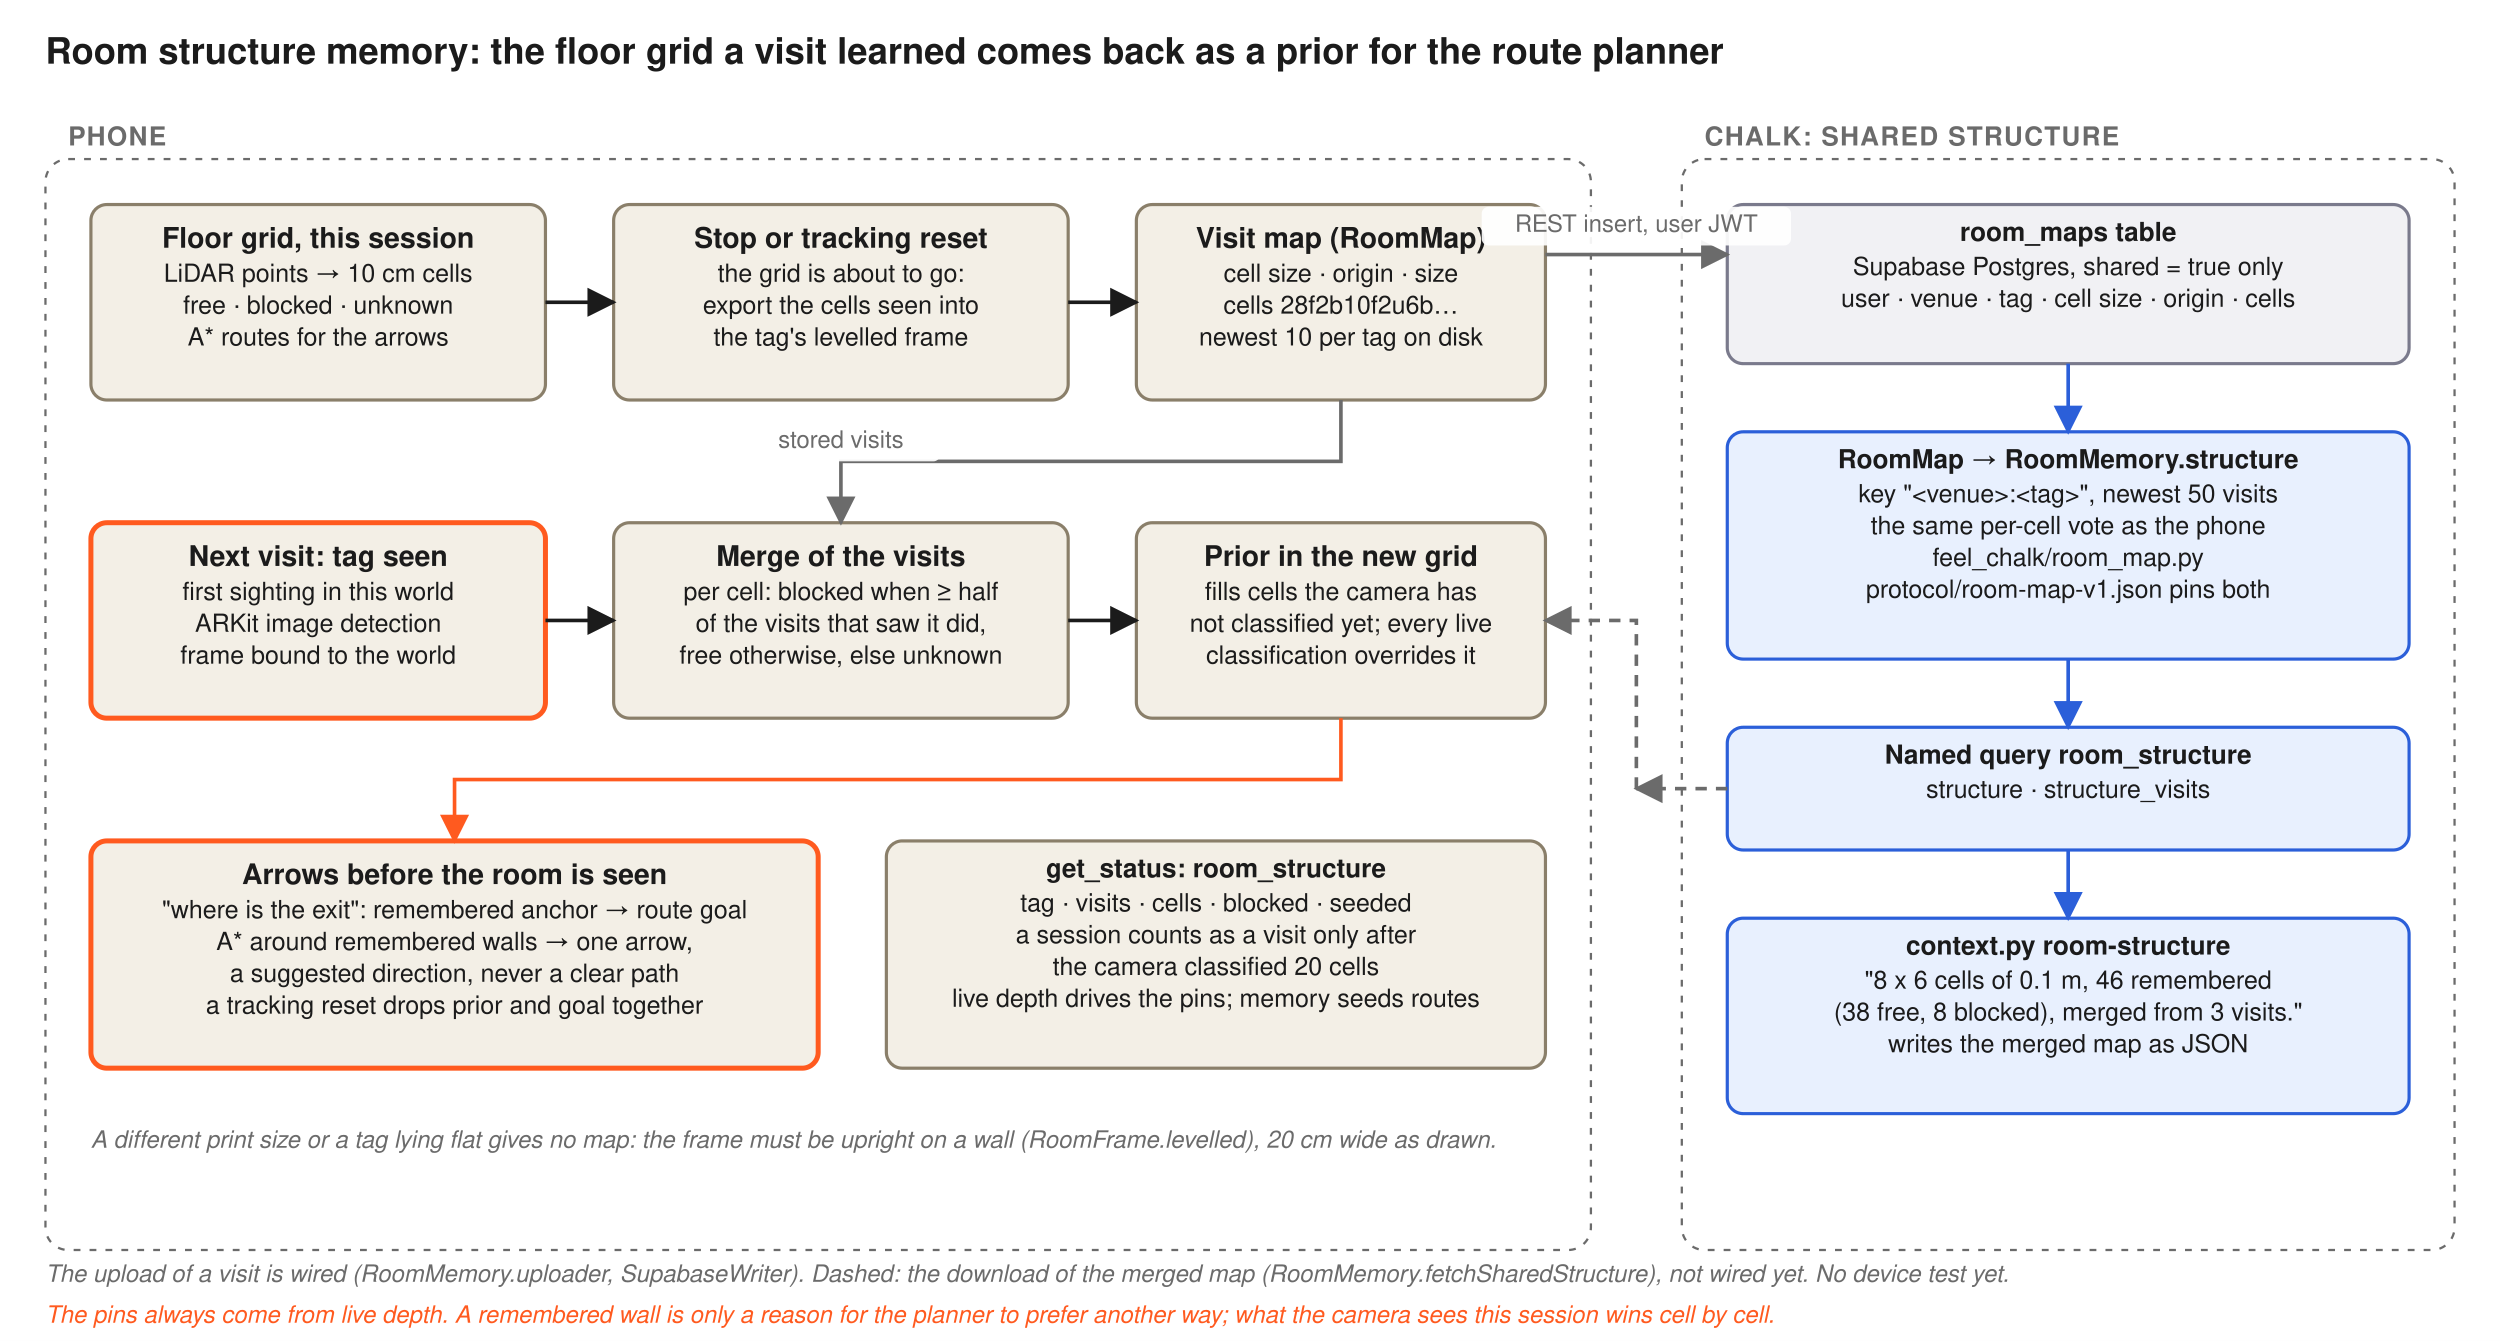
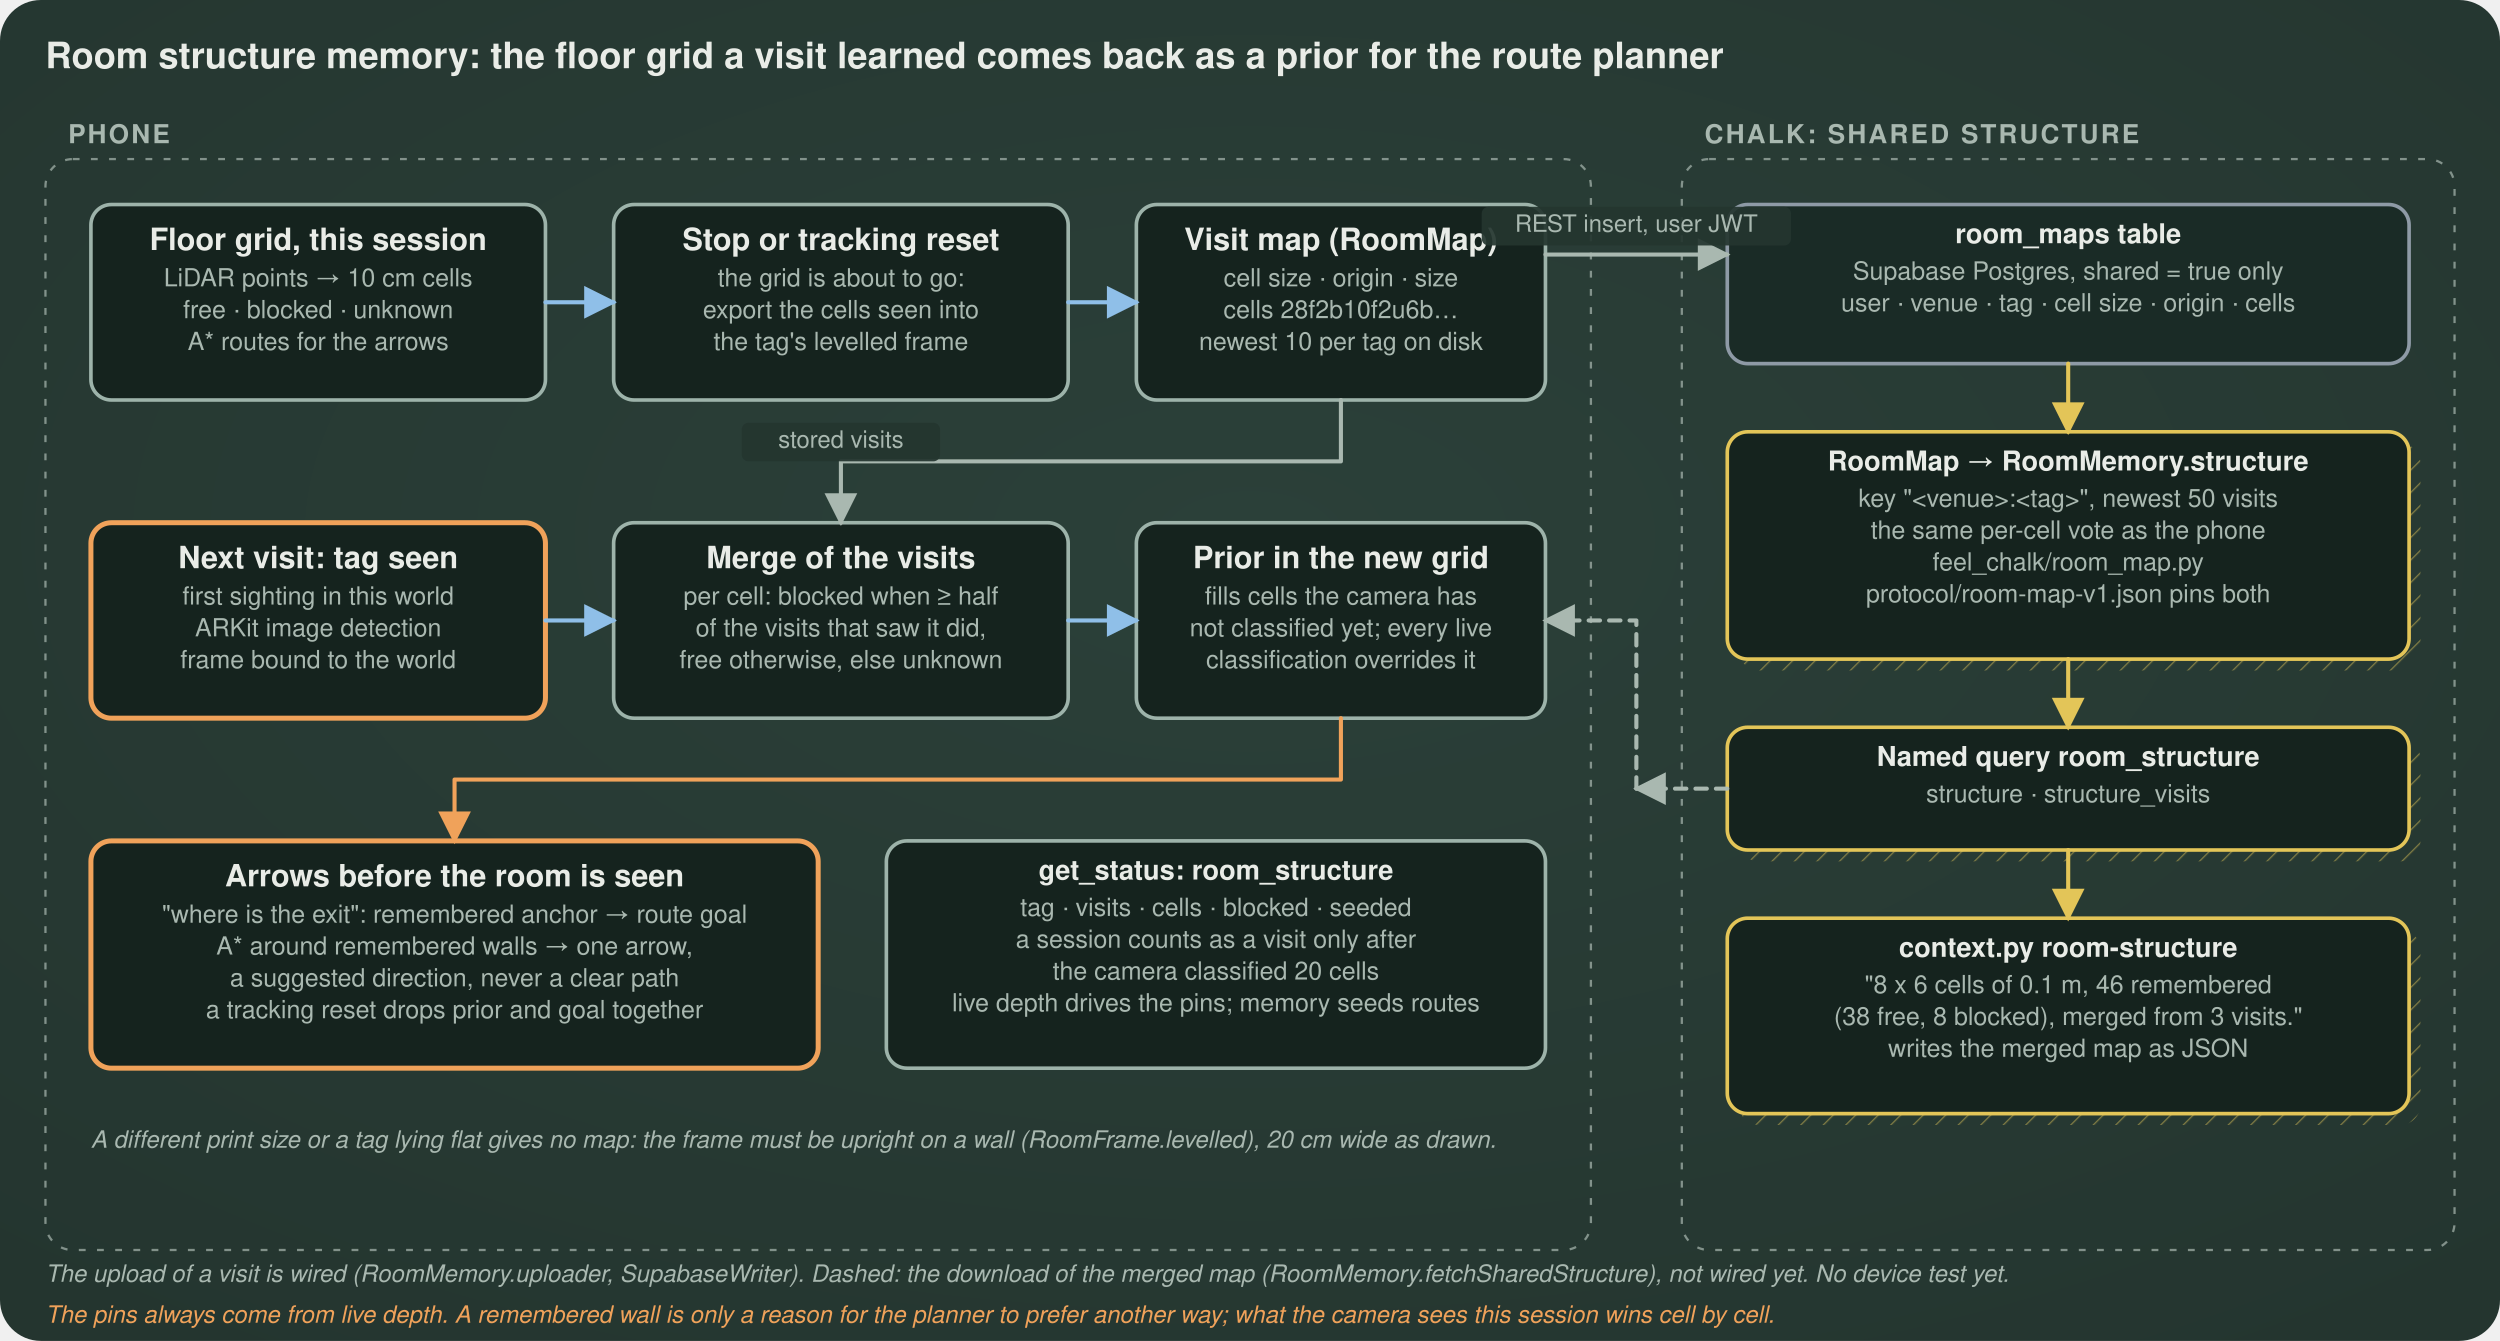
- <svg xmlns="http://www.w3.org/2000/svg" viewBox="0 0 1100 590" width="1100" height="590" role="img" aria-label="With a printed tag in view, the floor grid a session learned is exported into the tag frame when sensing stops or tracking resets and kept per tag as one visit; the first sighting of the tag on a later visit seeds the planner with the per-cell merge of the stored visits, so route arrows can head for a remembered place before the camera has seen the room, while live observations override the prior cell by cell and the pins read only live depth. Chalk merges shared visits by the same vote." font-family="-apple-system, 'Helvetica Neue', Helvetica, Arial, sans-serif">
+ <svg xmlns="http://www.w3.org/2000/svg" viewBox="0 0 1100 590" width="1100" height="590" role="img" aria-label="With a printed tag in view, the floor grid a session learned is exported into the tag frame when sensing stops or tracking resets and kept per tag as one visit; the first sighting of the tag on a later visit seeds the planner with the per-cell merge of the stored visits, so route arrows can head for a remembered place before the camera has seen the room, while live observations override the prior cell by cell and the pins read only live depth. Chalk merges shared visits by the same vote." font-family="'Avenir Next', 'Helvetica Neue', Helvetica, Arial, sans-serif">
  <defs>
-     <marker id="ink" viewBox="0 0 10 10" refX="9" refY="5" markerWidth="8" markerHeight="8" orient="auto-start-reverse">
-       <path d="M 0 0 L 10 5 L 0 10 z" fill="#1b1b1b" />
+     <marker id="flow" viewBox="0 0 10 10" refX="9" refY="5" markerWidth="8" markerHeight="8" orient="auto-start-reverse">
+       <path d="M 0 0 L 10 5 L 0 10 z" fill="#8fbfe8" />
    </marker>
    <marker id="chalk" viewBox="0 0 10 10" refX="9" refY="5" markerWidth="8" markerHeight="8" orient="auto-start-reverse">
-       <path d="M 0 0 L 10 5 L 0 10 z" fill="#2b5fd9" />
+       <path d="M 0 0 L 10 5 L 0 10 z" fill="#e3c558" />
    </marker>
    <marker id="accent" viewBox="0 0 10 10" refX="9" refY="5" markerWidth="8" markerHeight="8" orient="auto-start-reverse">
-       <path d="M 0 0 L 10 5 L 0 10 z" fill="#ff5a1f" />
+       <path d="M 0 0 L 10 5 L 0 10 z" fill="#f0a25a" />
    </marker>
    <marker id="muted" viewBox="0 0 10 10" refX="9" refY="5" markerWidth="8" markerHeight="8" orient="auto-start-reverse">
-       <path d="M 0 0 L 10 5 L 0 10 z" fill="#6b6b6b" />
+       <path d="M 0 0 L 10 5 L 0 10 z" fill="#a9b8b0" />
    </marker>
    <marker id="phone" viewBox="0 0 10 10" refX="9" refY="5" markerWidth="8" markerHeight="8" orient="auto-start-reverse">
-       <path d="M 0 0 L 10 5 L 0 10 z" fill="#8a7f6a" />
+       <path d="M 0 0 L 10 5 L 0 10 z" fill="#9db3aa" />
    </marker>
+     <pattern id="hatch" width="7" height="7" patternUnits="userSpaceOnUse" patternTransform="rotate(45)">
+       <line x1="0" y1="0" x2="0" y2="7" stroke="#e3c558" stroke-width="1.2" opacity="0.45" />
+     </pattern>
+     <radialGradient id="board" cx="50%" cy="40%" r="75%">
+       <stop offset="0" stop-color="#2b4039" />
+       <stop offset="1" stop-color="#24352f" />
+     </radialGradient>
  </defs>
-   <rect x="0" y="0" width="1100" height="590" fill="#ffffff" />
-   <text x="20" y="28" font-size="16" font-weight="800" fill="#1b1b1b">Room structure memory: the floor grid a visit learned comes back as a prior for the route planner</text>
-   <rect x="20" y="70" width="680" height="480" rx="10" fill="none" stroke="#6b6b6b" stroke-width="1" stroke-dasharray="3 4" />
-   <text x="30" y="64" font-size="11.5" font-weight="700" fill="#6b6b6b" letter-spacing="0.6">PHONE</text>
-   <rect x="40" y="90" width="200" height="86" rx="7" fill="#f3efe6" stroke="#8a7f6a" stroke-width="1.4" />
-   <text x="140.0" y="109" text-anchor="middle" font-size="12.5" font-weight="700" fill="#1b1b1b">Floor grid, this session</text>
-   <text x="140.0" y="124" text-anchor="middle" font-size="11" fill="#1b1b1b">LiDAR points → 10 cm cells</text>
-   <text x="140.0" y="138" text-anchor="middle" font-size="11" fill="#1b1b1b">free · blocked · unknown</text>
-   <text x="140.0" y="152" text-anchor="middle" font-size="11" fill="#1b1b1b">A* routes for the arrows</text>
-   <rect x="270" y="90" width="200" height="86" rx="7" fill="#f3efe6" stroke="#8a7f6a" stroke-width="1.4" />
-   <text x="370.0" y="109" text-anchor="middle" font-size="12.5" font-weight="700" fill="#1b1b1b">Stop or tracking reset</text>
-   <text x="370.0" y="124" text-anchor="middle" font-size="11" fill="#1b1b1b">the grid is about to go:</text>
-   <text x="370.0" y="138" text-anchor="middle" font-size="11" fill="#1b1b1b">export the cells seen into</text>
-   <text x="370.0" y="152" text-anchor="middle" font-size="11" fill="#1b1b1b">the tag's levelled frame</text>
-   <rect x="500" y="90" width="180" height="86" rx="7" fill="#f3efe6" stroke="#8a7f6a" stroke-width="1.4" />
-   <text x="590.0" y="109" text-anchor="middle" font-size="12.5" font-weight="700" fill="#1b1b1b">Visit map (RoomMap)</text>
-   <text x="590.0" y="124" text-anchor="middle" font-size="11" fill="#1b1b1b">cell size · origin · size</text>
-   <text x="590.0" y="138" text-anchor="middle" font-size="11" fill="#1b1b1b">cells 28f2b10f2u6b…</text>
-   <text x="590.0" y="152" text-anchor="middle" font-size="11" fill="#1b1b1b">newest 10 per tag on disk</text>
-   <path d="M 240 133 L 270 133" fill="none" stroke="#1b1b1b" stroke-width="1.6" marker-end="url(#ink)" />
-   <path d="M 470 133 L 500 133" fill="none" stroke="#1b1b1b" stroke-width="1.6" marker-end="url(#ink)" />
-   <rect x="40" y="230" width="200" height="86" rx="7" fill="#f3efe6" stroke="#ff5a1f" stroke-width="2.2" />
-   <text x="140.0" y="249" text-anchor="middle" font-size="12.5" font-weight="700" fill="#1b1b1b">Next visit: tag seen</text>
-   <text x="140.0" y="264" text-anchor="middle" font-size="11" fill="#1b1b1b">first sighting in this world</text>
-   <text x="140.0" y="278" text-anchor="middle" font-size="11" fill="#1b1b1b">ARKit image detection</text>
-   <text x="140.0" y="292" text-anchor="middle" font-size="11" fill="#1b1b1b">frame bound to the world</text>
-   <rect x="270" y="230" width="200" height="86" rx="7" fill="#f3efe6" stroke="#8a7f6a" stroke-width="1.4" />
-   <text x="370.0" y="249" text-anchor="middle" font-size="12.5" font-weight="700" fill="#1b1b1b">Merge of the visits</text>
-   <text x="370.0" y="264" text-anchor="middle" font-size="11" fill="#1b1b1b">per cell: blocked when ≥ half</text>
-   <text x="370.0" y="278" text-anchor="middle" font-size="11" fill="#1b1b1b">of the visits that saw it did,</text>
-   <text x="370.0" y="292" text-anchor="middle" font-size="11" fill="#1b1b1b">free otherwise, else unknown</text>
-   <rect x="500" y="230" width="180" height="86" rx="7" fill="#f3efe6" stroke="#8a7f6a" stroke-width="1.4" />
-   <text x="590.0" y="249" text-anchor="middle" font-size="12.5" font-weight="700" fill="#1b1b1b">Prior in the new grid</text>
-   <text x="590.0" y="264" text-anchor="middle" font-size="11" fill="#1b1b1b">fills cells the camera has</text>
-   <text x="590.0" y="278" text-anchor="middle" font-size="11" fill="#1b1b1b">not classified yet; every live</text>
-   <text x="590.0" y="292" text-anchor="middle" font-size="11" fill="#1b1b1b">classification overrides it</text>
-   <path d="M 240 273 L 270 273" fill="none" stroke="#1b1b1b" stroke-width="1.6" marker-end="url(#ink)" />
-   <path d="M 470 273 L 500 273" fill="none" stroke="#1b1b1b" stroke-width="1.6" marker-end="url(#ink)" />
-   <path d="M 590 176 L 590 203 L 370 203 L 370 230" fill="none" stroke="#6b6b6b" stroke-width="1.6" marker-end="url(#muted)" />
-   <rect x="326.35" y="186" width="87.3" height="17" rx="3" fill="#ffffff" opacity="0.92" />
-   <text x="370" y="197" text-anchor="middle" font-size="10.5" fill="#6b6b6b">stored visits</text>
-   <rect x="40" y="370" width="320" height="100" rx="7" fill="#f3efe6" stroke="#ff5a1f" stroke-width="2.2" />
-   <text x="200.0" y="389" text-anchor="middle" font-size="12.5" font-weight="700" fill="#1b1b1b">Arrows before the room is seen</text>
-   <text x="200.0" y="404" text-anchor="middle" font-size="11" fill="#1b1b1b">"where is the exit": remembered anchor → route goal</text>
-   <text x="200.0" y="418" text-anchor="middle" font-size="11" fill="#1b1b1b">A* around remembered walls → one arrow,</text>
-   <text x="200.0" y="432" text-anchor="middle" font-size="11" fill="#1b1b1b">a suggested direction, never a clear path</text>
-   <text x="200.0" y="446" text-anchor="middle" font-size="11" fill="#1b1b1b">a tracking reset drops prior and goal together</text>
-   <path d="M 590 316 L 590 343 L 200 343 L 200 370" fill="none" stroke="#ff5a1f" stroke-width="1.6" marker-end="url(#accent)" />
-   <rect x="390" y="370" width="290" height="100" rx="7" fill="#f3efe6" stroke="#8a7f6a" stroke-width="1.4" />
-   <text x="535.0" y="386" text-anchor="middle" font-size="11.5" font-weight="700" fill="#1b1b1b">get_status: room_structure</text>
-   <text x="535.0" y="401" text-anchor="middle" font-size="11" fill="#1b1b1b">tag · visits · cells · blocked · seeded</text>
-   <text x="535.0" y="415" text-anchor="middle" font-size="11" fill="#1b1b1b">a session counts as a visit only after</text>
-   <text x="535.0" y="429" text-anchor="middle" font-size="11" fill="#1b1b1b">the camera classified 20 cells</text>
-   <text x="535.0" y="443" text-anchor="middle" font-size="11" fill="#1b1b1b">live depth drives the pins; memory seeds routes</text>
-   <text x="40" y="505" text-anchor="start" font-size="10.5" font-style="italic" fill="#6b6b6b">A different print size or a tag lying flat gives no map: the frame must be upright on a wall (RoomFrame.levelled), 20 cm wide as drawn.</text>
-   <rect x="740" y="70" width="340" height="480" rx="10" fill="none" stroke="#6b6b6b" stroke-width="1" stroke-dasharray="3 4" />
-   <text x="750" y="64" font-size="11.5" font-weight="700" fill="#6b6b6b" letter-spacing="0.6">CHALK: SHARED STRUCTURE</text>
-   <rect x="760" y="90" width="300" height="70" rx="7" fill="#f1f1f4" stroke="#7a7a8c" stroke-width="1.4" />
-   <text x="910.0" y="106" text-anchor="middle" font-size="11.5" font-weight="700" fill="#1b1b1b">room_maps table</text>
-   <text x="910.0" y="121" text-anchor="middle" font-size="11" fill="#1b1b1b">Supabase Postgres, shared = true only</text>
-   <text x="910.0" y="135" text-anchor="middle" font-size="11" fill="#1b1b1b">user · venue · tag · cell size · origin · cells</text>
-   <rect x="760" y="190" width="300" height="100" rx="7" fill="#e8f0fe" stroke="#2b5fd9" stroke-width="1.4" />
-   <text x="910.0" y="206" text-anchor="middle" font-size="11.5" font-weight="700" fill="#1b1b1b">RoomMap → RoomMemory.structure</text>
-   <text x="910.0" y="221" text-anchor="middle" font-size="11" fill="#1b1b1b">key "&lt;venue&gt;:&lt;tag&gt;", newest 50 visits</text>
-   <text x="910.0" y="235" text-anchor="middle" font-size="11" fill="#1b1b1b">the same per-cell vote as the phone</text>
-   <text x="910.0" y="249" text-anchor="middle" font-size="11" fill="#1b1b1b">feel_chalk/room_map.py</text>
-   <text x="910.0" y="263" text-anchor="middle" font-size="11" fill="#1b1b1b">protocol/room-map-v1.json pins both</text>
-   <rect x="760" y="320" width="300" height="54" rx="7" fill="#e8f0fe" stroke="#2b5fd9" stroke-width="1.4" />
-   <text x="910.0" y="336" text-anchor="middle" font-size="11.5" font-weight="700" fill="#1b1b1b">Named query room_structure</text>
-   <text x="910.0" y="351" text-anchor="middle" font-size="11" fill="#1b1b1b">structure · structure_visits</text>
-   <rect x="760" y="404" width="300" height="86" rx="7" fill="#e8f0fe" stroke="#2b5fd9" stroke-width="1.4" />
-   <text x="910.0" y="420" text-anchor="middle" font-size="11.5" font-weight="700" fill="#1b1b1b">context.py room-structure</text>
-   <text x="910.0" y="435" text-anchor="middle" font-size="11" fill="#1b1b1b">"8 x 6 cells of 0.1 m, 46 remembered</text>
-   <text x="910.0" y="449" text-anchor="middle" font-size="11" fill="#1b1b1b">(38 free, 8 blocked), merged from 3 visits."</text>
-   <text x="910.0" y="463" text-anchor="middle" font-size="11" fill="#1b1b1b">writes the merged map as JSON</text>
-   <path d="M 910 160 L 910 190" fill="none" stroke="#2b5fd9" stroke-width="1.6" marker-end="url(#chalk)" />
-   <path d="M 910 290 L 910 320" fill="none" stroke="#2b5fd9" stroke-width="1.6" marker-end="url(#chalk)" />
-   <path d="M 910 374 L 910 404" fill="none" stroke="#2b5fd9" stroke-width="1.6" marker-end="url(#chalk)" />
-   <path d="M 680 112 L 760 112" fill="none" stroke="#6b6b6b" stroke-width="1.6" marker-end="url(#muted)" />
-   <rect x="651.95" y="91.0" width="136.1" height="17" rx="3" fill="#ffffff" opacity="0.92" />
-   <text x="720.0" y="102.0" text-anchor="middle" font-size="10.5" fill="#6b6b6b">REST insert, user JWT</text>
-   <path d="M 760 347 L 720 347" fill="none" stroke="#6b6b6b" stroke-width="1.6" stroke-dasharray="5 4" marker-end="url(#muted)" />
-   <path d="M 720 347 L 720 273 L 680 273" fill="none" stroke="#6b6b6b" stroke-width="1.6" stroke-dasharray="5 4" marker-end="url(#muted)" />
-   <text x="20" y="564" text-anchor="start" font-size="10.5" font-style="italic" fill="#6b6b6b">The upload of a visit is wired (RoomMemory.uploader, SupabaseWriter). Dashed: the download of the merged map (RoomMemory.fetchSharedStructure), not wired yet. No device test yet.</text>
-   <text x="20" y="582" text-anchor="start" font-size="10.5" font-style="italic" fill="#ff5a1f">The pins always come from live depth. A remembered wall is only a reason for the planner to prefer another way; what the camera sees this session wins cell by cell.</text>
+   <rect x="0" y="0" width="1100" height="590" rx="18" fill="url(#board)" />
+   <text x="20" y="30" font-size="16" font-weight="700" fill="#e9ece7">Room structure memory: the floor grid a visit learned comes back as a prior for the route planner</text>
+   <rect x="20" y="70" width="680" height="480" rx="12" fill="none" stroke="#a9b8b0" stroke-width="1" stroke-dasharray="3 5" opacity="0.7" />
+   <text x="30" y="63" font-size="11.5" font-weight="700" fill="#a9b8b0" letter-spacing="1">PHONE</text>
+   <rect x="40" y="90" width="200" height="86" rx="9" fill="#15231e" stroke="#9db3aa" stroke-width="1.6" />
+   <text x="140.0" y="110" text-anchor="middle" font-size="13.5" font-weight="700" fill="#e9ece7">Floor grid, this session</text>
+   <text x="140.0" y="126" text-anchor="middle" font-size="11" fill="#a9b8b0">LiDAR points → 10 cm cells</text>
+   <text x="140.0" y="140" text-anchor="middle" font-size="11" fill="#a9b8b0">free · blocked · unknown</text>
+   <text x="140.0" y="154" text-anchor="middle" font-size="11" fill="#a9b8b0">A* routes for the arrows</text>
+   <rect x="270" y="90" width="200" height="86" rx="9" fill="#15231e" stroke="#9db3aa" stroke-width="1.6" />
+   <text x="370.0" y="110" text-anchor="middle" font-size="13.5" font-weight="700" fill="#e9ece7">Stop or tracking reset</text>
+   <text x="370.0" y="126" text-anchor="middle" font-size="11" fill="#a9b8b0">the grid is about to go:</text>
+   <text x="370.0" y="140" text-anchor="middle" font-size="11" fill="#a9b8b0">export the cells seen into</text>
+   <text x="370.0" y="154" text-anchor="middle" font-size="11" fill="#a9b8b0">the tag's levelled frame</text>
+   <rect x="500" y="90" width="180" height="86" rx="9" fill="#15231e" stroke="#9db3aa" stroke-width="1.6" />
+   <text x="590.0" y="110" text-anchor="middle" font-size="13.5" font-weight="700" fill="#e9ece7">Visit map (RoomMap)</text>
+   <text x="590.0" y="126" text-anchor="middle" font-size="11" fill="#a9b8b0">cell size · origin · size</text>
+   <text x="590.0" y="140" text-anchor="middle" font-size="11" fill="#a9b8b0">cells 28f2b10f2u6b…</text>
+   <text x="590.0" y="154" text-anchor="middle" font-size="11" fill="#a9b8b0">newest 10 per tag on disk</text>
+   <path d="M 240 133 L 270 133" fill="none" stroke="#8fbfe8" stroke-width="1.8" stroke-linecap="round" stroke-linejoin="round" marker-end="url(#flow)" />
+   <path d="M 470 133 L 500 133" fill="none" stroke="#8fbfe8" stroke-width="1.8" stroke-linecap="round" stroke-linejoin="round" marker-end="url(#flow)" />
+   <rect x="40" y="230" width="200" height="86" rx="9" fill="#15231e" stroke="#f0a25a" stroke-width="2.2" />
+   <text x="140.0" y="250" text-anchor="middle" font-size="13.5" font-weight="700" fill="#e9ece7">Next visit: tag seen</text>
+   <text x="140.0" y="266" text-anchor="middle" font-size="11" fill="#a9b8b0">first sighting in this world</text>
+   <text x="140.0" y="280" text-anchor="middle" font-size="11" fill="#a9b8b0">ARKit image detection</text>
+   <text x="140.0" y="294" text-anchor="middle" font-size="11" fill="#a9b8b0">frame bound to the world</text>
+   <rect x="270" y="230" width="200" height="86" rx="9" fill="#15231e" stroke="#9db3aa" stroke-width="1.6" />
+   <text x="370.0" y="250" text-anchor="middle" font-size="13.5" font-weight="700" fill="#e9ece7">Merge of the visits</text>
+   <text x="370.0" y="266" text-anchor="middle" font-size="11" fill="#a9b8b0">per cell: blocked when ≥ half</text>
+   <text x="370.0" y="280" text-anchor="middle" font-size="11" fill="#a9b8b0">of the visits that saw it did,</text>
+   <text x="370.0" y="294" text-anchor="middle" font-size="11" fill="#a9b8b0">free otherwise, else unknown</text>
+   <rect x="500" y="230" width="180" height="86" rx="9" fill="#15231e" stroke="#9db3aa" stroke-width="1.6" />
+   <text x="590.0" y="250" text-anchor="middle" font-size="13.5" font-weight="700" fill="#e9ece7">Prior in the new grid</text>
+   <text x="590.0" y="266" text-anchor="middle" font-size="11" fill="#a9b8b0">fills cells the camera has</text>
+   <text x="590.0" y="280" text-anchor="middle" font-size="11" fill="#a9b8b0">not classified yet; every live</text>
+   <text x="590.0" y="294" text-anchor="middle" font-size="11" fill="#a9b8b0">classification overrides it</text>
+   <path d="M 240 273 L 270 273" fill="none" stroke="#8fbfe8" stroke-width="1.8" stroke-linecap="round" stroke-linejoin="round" marker-end="url(#flow)" />
+   <path d="M 470 273 L 500 273" fill="none" stroke="#8fbfe8" stroke-width="1.8" stroke-linecap="round" stroke-linejoin="round" marker-end="url(#flow)" />
+   <path d="M 590 176 L 590 203 L 370 203 L 370 230" fill="none" stroke="#a9b8b0" stroke-width="1.8" stroke-linecap="round" stroke-linejoin="round" marker-end="url(#muted)" />
+   <rect x="326.35" y="186" width="87.3" height="17" rx="3" fill="#24352f" opacity="0.92" />
+   <text x="370" y="197" text-anchor="middle" font-size="10.5" fill="#a9b8b0">stored visits</text>
+   <rect x="40" y="370" width="320" height="100" rx="9" fill="#15231e" stroke="#f0a25a" stroke-width="2.2" />
+   <text x="200.0" y="390" text-anchor="middle" font-size="13.5" font-weight="700" fill="#e9ece7">Arrows before the room is seen</text>
+   <text x="200.0" y="406" text-anchor="middle" font-size="11" fill="#a9b8b0">"where is the exit": remembered anchor → route goal</text>
+   <text x="200.0" y="420" text-anchor="middle" font-size="11" fill="#a9b8b0">A* around remembered walls → one arrow,</text>
+   <text x="200.0" y="434" text-anchor="middle" font-size="11" fill="#a9b8b0">a suggested direction, never a clear path</text>
+   <text x="200.0" y="448" text-anchor="middle" font-size="11" fill="#a9b8b0">a tracking reset drops prior and goal together</text>
+   <path d="M 590 316 L 590 343 L 200 343 L 200 370" fill="none" stroke="#f0a25a" stroke-width="1.8" stroke-linecap="round" stroke-linejoin="round" marker-end="url(#accent)" />
+   <rect x="390" y="370" width="290" height="100" rx="9" fill="#15231e" stroke="#9db3aa" stroke-width="1.6" />
+   <text x="535.0" y="387" text-anchor="middle" font-size="12" font-weight="700" fill="#e9ece7">get_status: room_structure</text>
+   <text x="535.0" y="403" text-anchor="middle" font-size="11" fill="#a9b8b0">tag · visits · cells · blocked · seeded</text>
+   <text x="535.0" y="417" text-anchor="middle" font-size="11" fill="#a9b8b0">a session counts as a visit only after</text>
+   <text x="535.0" y="431" text-anchor="middle" font-size="11" fill="#a9b8b0">the camera classified 20 cells</text>
+   <text x="535.0" y="445" text-anchor="middle" font-size="11" fill="#a9b8b0">live depth drives the pins; memory seeds routes</text>
+   <text x="40" y="505" text-anchor="start" font-size="10.5" font-style="italic" fill="#a9b8b0">A different print size or a tag lying flat gives no map: the frame must be upright on a wall (RoomFrame.levelled), 20 cm wide as drawn.</text>
+   <rect x="740" y="70" width="340" height="480" rx="12" fill="none" stroke="#a9b8b0" stroke-width="1" stroke-dasharray="3 5" opacity="0.7" />
+   <text x="750" y="63" font-size="11.5" font-weight="700" fill="#a9b8b0" letter-spacing="1">CHALK: SHARED STRUCTURE</text>
+   <rect x="760" y="90" width="300" height="70" rx="9" fill="#1a2b26" stroke="#8e9aa6" stroke-width="1.6" />
+   <text x="910.0" y="107" text-anchor="middle" font-size="12" font-weight="700" fill="#e9ece7">room_maps table</text>
+   <text x="910.0" y="123" text-anchor="middle" font-size="11" fill="#a9b8b0">Supabase Postgres, shared = true only</text>
+   <text x="910.0" y="137" text-anchor="middle" font-size="11" fill="#a9b8b0">user · venue · tag · cell size · origin · cells</text>
+   <rect x="765" y="195" width="300" height="100" rx="9" fill="url(#hatch)" />
+   <rect x="760" y="190" width="300" height="100" rx="9" fill="#15231e" stroke="#e3c558" stroke-width="1.6" />
+   <text x="910.0" y="207" text-anchor="middle" font-size="12" font-weight="700" fill="#e9ece7">RoomMap → RoomMemory.structure</text>
+   <text x="910.0" y="223" text-anchor="middle" font-size="11" fill="#a9b8b0">key "&lt;venue&gt;:&lt;tag&gt;", newest 50 visits</text>
+   <text x="910.0" y="237" text-anchor="middle" font-size="11" fill="#a9b8b0">the same per-cell vote as the phone</text>
+   <text x="910.0" y="251" text-anchor="middle" font-size="11" fill="#a9b8b0">feel_chalk/room_map.py</text>
+   <text x="910.0" y="265" text-anchor="middle" font-size="11" fill="#a9b8b0">protocol/room-map-v1.json pins both</text>
+   <rect x="765" y="325" width="300" height="54" rx="9" fill="url(#hatch)" />
+   <rect x="760" y="320" width="300" height="54" rx="9" fill="#15231e" stroke="#e3c558" stroke-width="1.6" />
+   <text x="910.0" y="337" text-anchor="middle" font-size="12" font-weight="700" fill="#e9ece7">Named query room_structure</text>
+   <text x="910.0" y="353" text-anchor="middle" font-size="11" fill="#a9b8b0">structure · structure_visits</text>
+   <rect x="765" y="409" width="300" height="86" rx="9" fill="url(#hatch)" />
+   <rect x="760" y="404" width="300" height="86" rx="9" fill="#15231e" stroke="#e3c558" stroke-width="1.6" />
+   <text x="910.0" y="421" text-anchor="middle" font-size="12" font-weight="700" fill="#e9ece7">context.py room-structure</text>
+   <text x="910.0" y="437" text-anchor="middle" font-size="11" fill="#a9b8b0">"8 x 6 cells of 0.1 m, 46 remembered</text>
+   <text x="910.0" y="451" text-anchor="middle" font-size="11" fill="#a9b8b0">(38 free, 8 blocked), merged from 3 visits."</text>
+   <text x="910.0" y="465" text-anchor="middle" font-size="11" fill="#a9b8b0">writes the merged map as JSON</text>
+   <path d="M 910 160 L 910 190" fill="none" stroke="#e3c558" stroke-width="1.8" stroke-linecap="round" stroke-linejoin="round" marker-end="url(#chalk)" />
+   <path d="M 910 290 L 910 320" fill="none" stroke="#e3c558" stroke-width="1.8" stroke-linecap="round" stroke-linejoin="round" marker-end="url(#chalk)" />
+   <path d="M 910 374 L 910 404" fill="none" stroke="#e3c558" stroke-width="1.8" stroke-linecap="round" stroke-linejoin="round" marker-end="url(#chalk)" />
+   <path d="M 680 112 L 760 112" fill="none" stroke="#a9b8b0" stroke-width="1.8" stroke-linecap="round" stroke-linejoin="round" marker-end="url(#muted)" />
+   <rect x="651.95" y="91.0" width="136.1" height="17" rx="3" fill="#24352f" opacity="0.92" />
+   <text x="720.0" y="102.0" text-anchor="middle" font-size="10.5" fill="#a9b8b0">REST insert, user JWT</text>
+   <path d="M 760 347 L 720 347" fill="none" stroke="#a9b8b0" stroke-width="1.8" stroke-linecap="round" stroke-linejoin="round" stroke-dasharray="5 4" marker-end="url(#muted)" />
+   <path d="M 720 347 L 720 273 L 680 273" fill="none" stroke="#a9b8b0" stroke-width="1.8" stroke-linecap="round" stroke-linejoin="round" stroke-dasharray="5 4" marker-end="url(#muted)" />
+   <text x="20" y="564" text-anchor="start" font-size="10.5" font-style="italic" fill="#a9b8b0">The upload of a visit is wired (RoomMemory.uploader, SupabaseWriter). Dashed: the download of the merged map (RoomMemory.fetchSharedStructure), not wired yet. No device test yet.</text>
+   <text x="20" y="582" text-anchor="start" font-size="10.5" font-style="italic" fill="#f0a25a">The pins always come from live depth. A remembered wall is only a reason for the planner to prefer another way; what the camera sees this session wins cell by cell.</text>
</svg>
